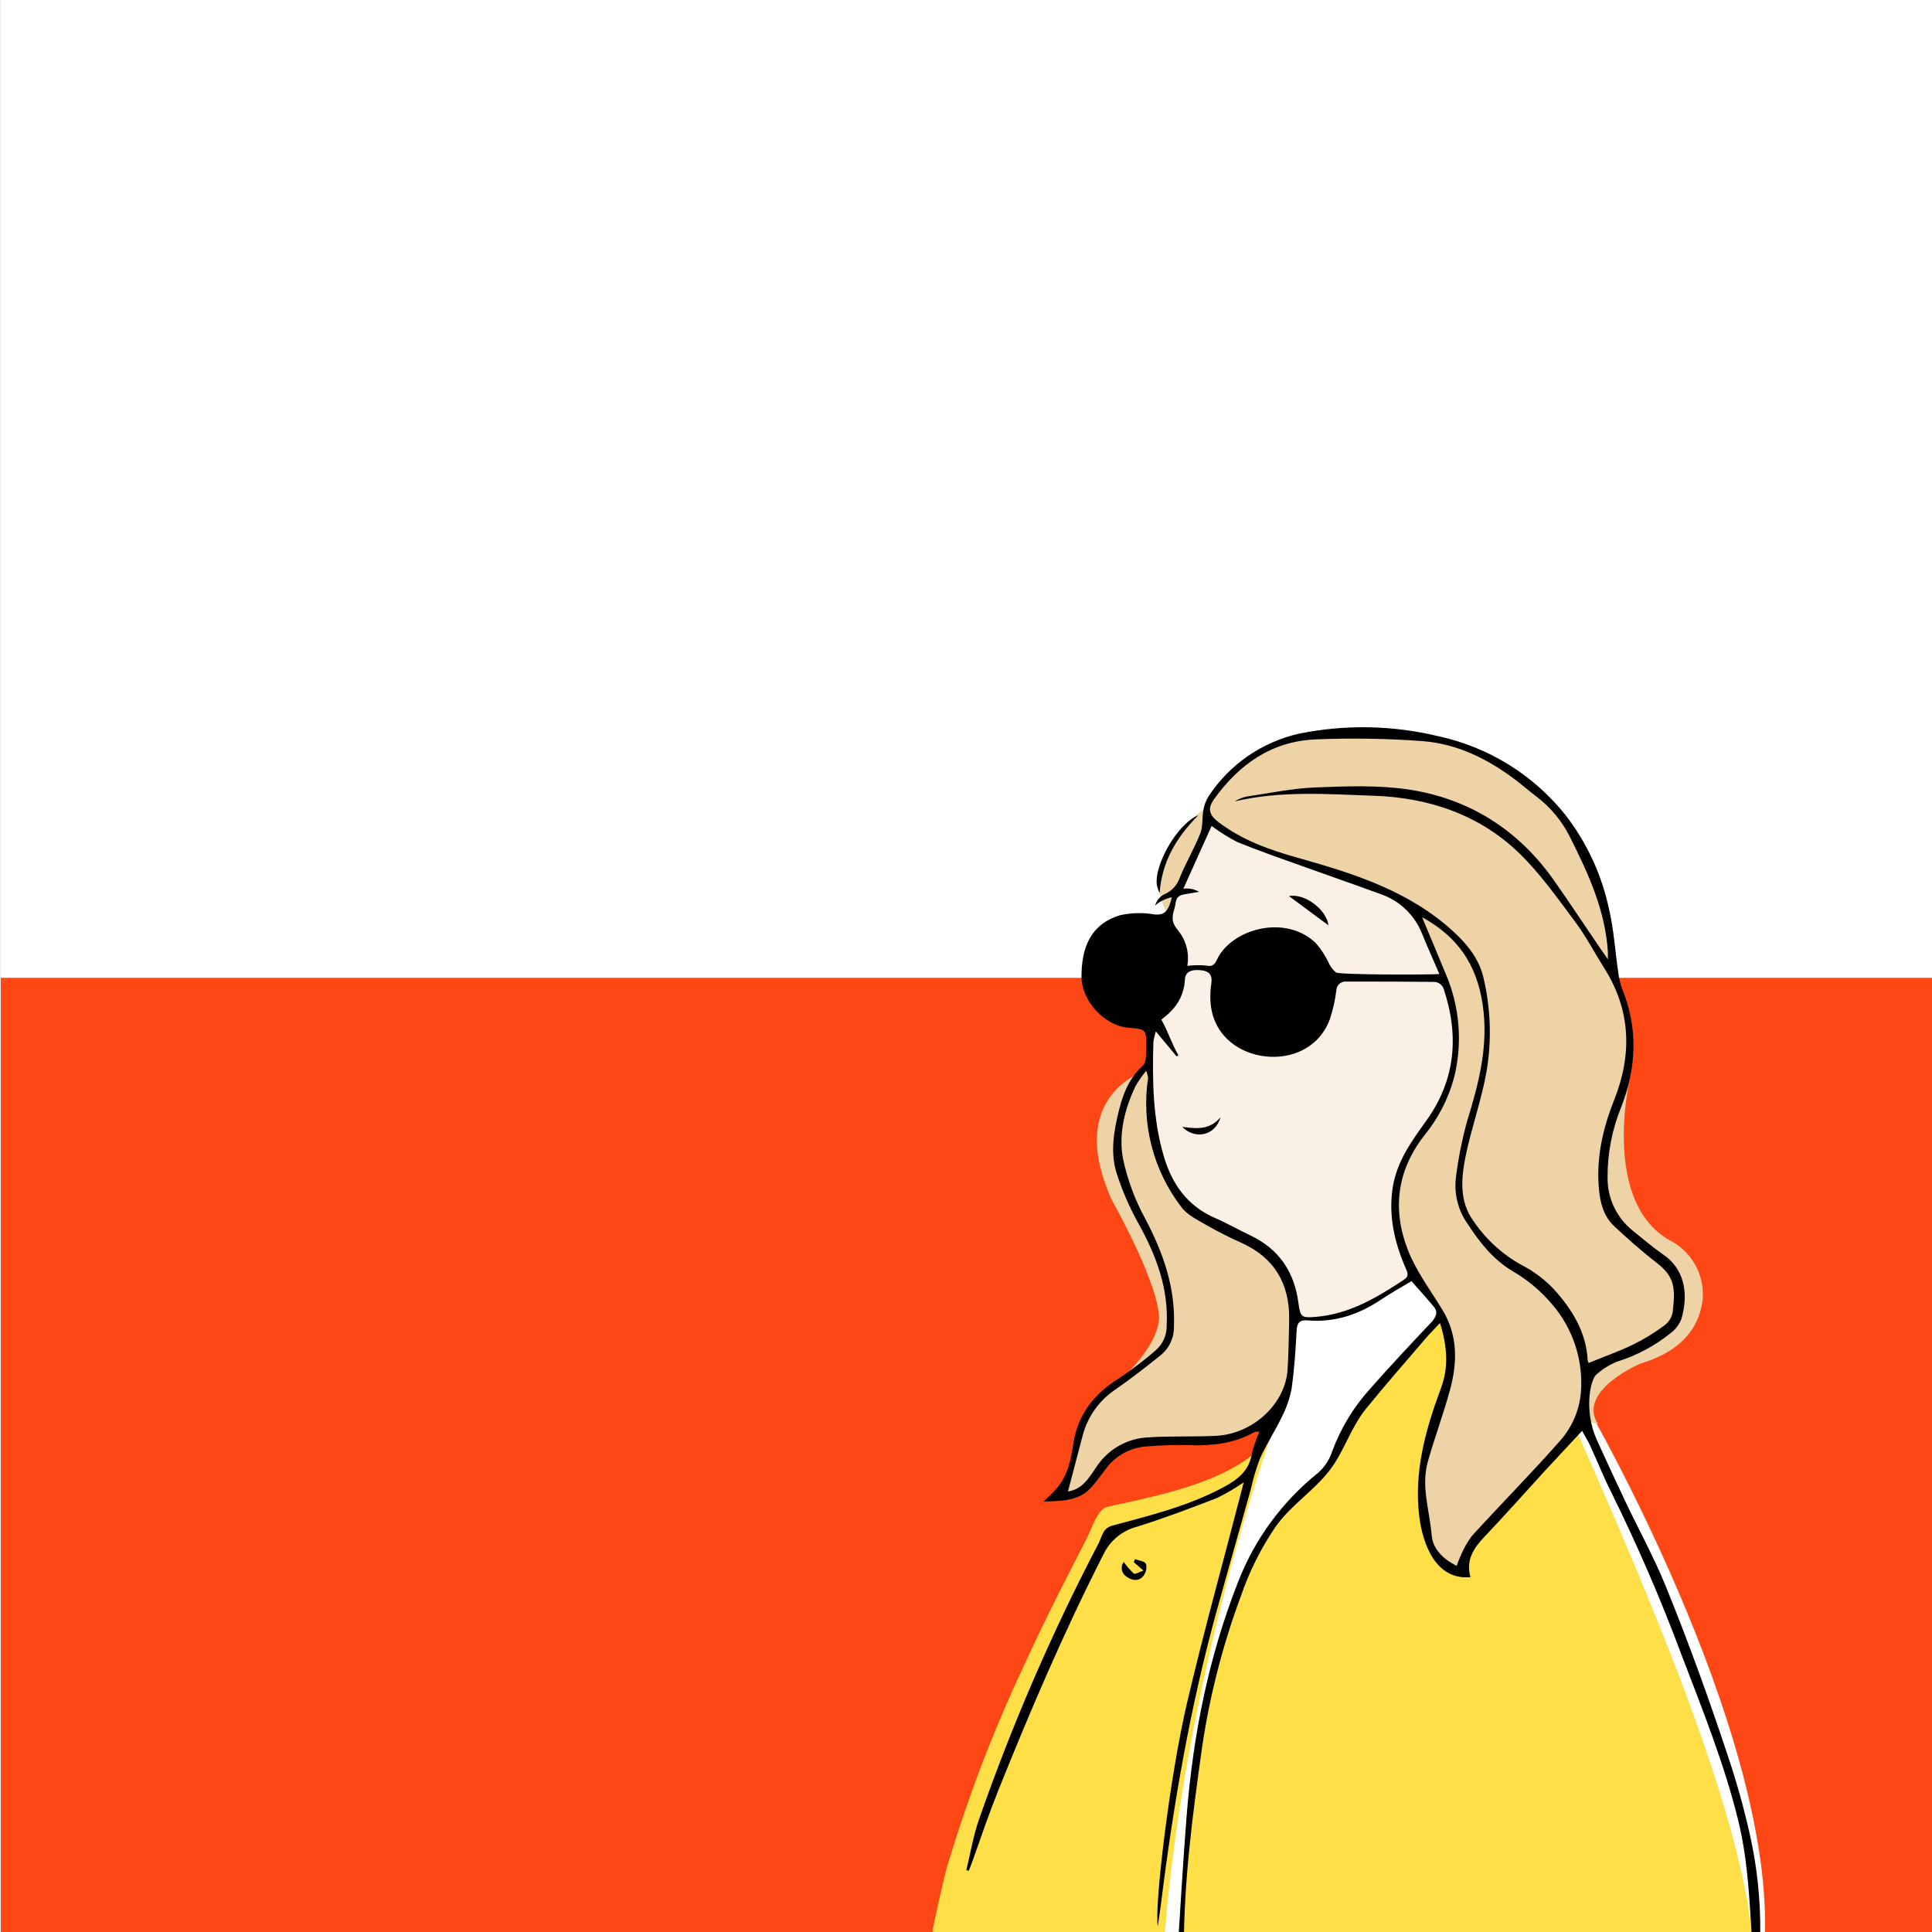
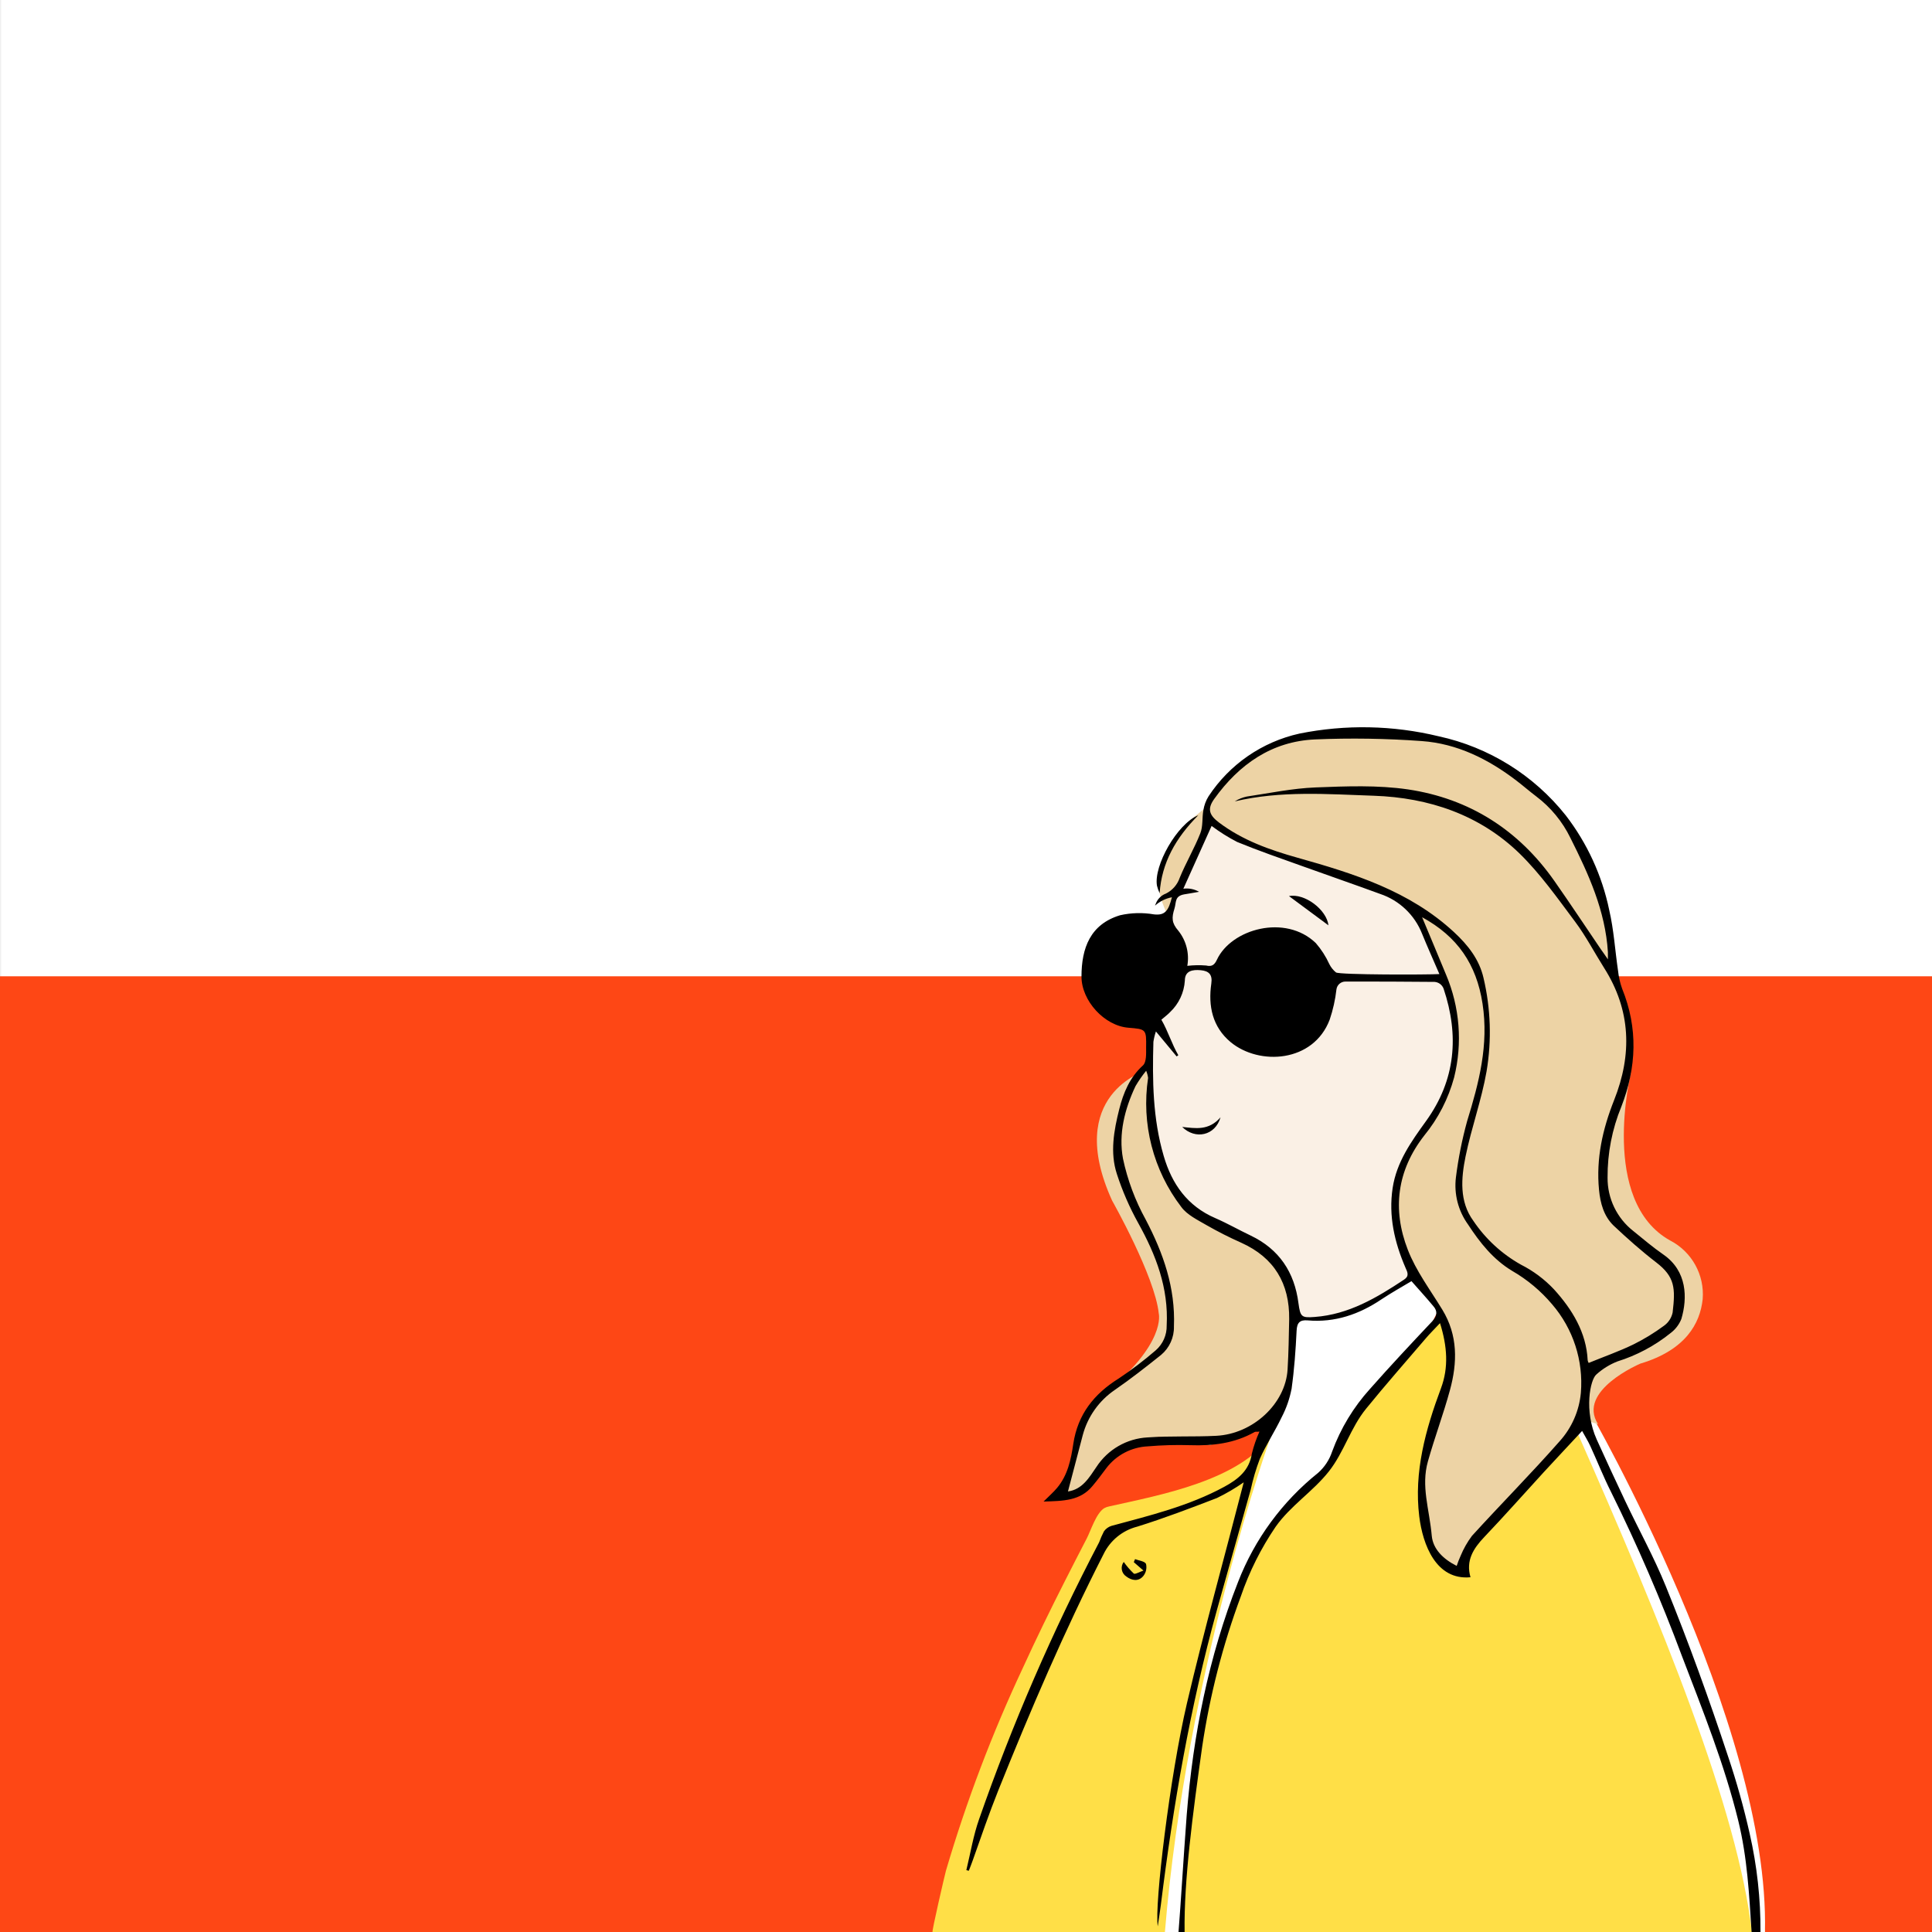
<svg xmlns="http://www.w3.org/2000/svg" viewBox="0 0 400 400">
  <defs>
    <style>.cls-1{fill:#fff;}.cls-2{fill:#fe4715;}.cls-3{fill:#edd3a5;}.cls-4{fill:#faf0e5;}.cls-5{fill:#ffdf47;}.cls-6{fill:none;}</style>
  </defs>
  <g id="Layer_1" data-name="Layer 1">
    <rect class="cls-1" x="0.24" width="400" height="234.87" />
-     <rect class="cls-2" x="0.16" y="202.45" width="400" height="197.87" />
+     <rect class="cls-2" y="202.13" width="400" height="197.87" />
    <path class="cls-3" d="M237.25,221.66s-17,4.92-7,26.91c0,0,8.87,15.68,9.66,23.38,0,0,1.67,6.27-11.51,16.82h0l15.18.3,5.17-19.81-13.1-32.49,1.62-15.11" />
  </g>
  <g id="Layer_3" data-name="Layer 3">
    <path class="cls-4" d="M250.51,170.15l-7.88,15.67s-7.11,30.15-3.92,47.28c0,0,.92,17,15.69,21.88,0,0,13.91,3.69,13.52,17.74l7.11,5.54,17.28-6.83v-7.11l-3.48-13.52,13.66-28.15V203.83l-8.23-15.32-29.4-15.62Z" />
    <polygon class="cls-1" points="267.92 272.72 275.08 272.72 280.71 271.01 287.99 267.47 292.31 264.32 297.86 271.11 295.28 276.22 274.88 318.48 251.78 400 237.41 400.04 250.52 329.1 259.47 303.07 265.92 289.33 267.92 272.72" />
    <polygon class="cls-5" points="327.39 293.77 338.19 316.61 344.01 328.34 350.68 345.8 354.88 357.53 359.55 372.02 361.65 378.7 362.7 385.38 363.46 388.81 365.41 400.02 244.08 400.04 246.93 370.86 248.93 356.88 251.93 343.61 253.96 336.45 257.79 326.86 261.92 318.56 264.38 314.69 269.61 308.79 272.82 306.16 276.12 301.89 277.22 298.99 280.3 293.15 283.86 289.24 295.28 276.22 297.53 273.5 327.39 293.77" />
    <path class="cls-3" d="M291.05,186.81l3.44,4.77,6.31,16,.59,10.7-2.84,10.23-7.86,11.17L289.63,244l-.78,5.23.78,6.77,2.15,6.27,2.5,4.19,3.58,4.65,1.84,5.9.58,5.31-1.16,6.51-1.84,5-2.16,4.94-.84,6.88.84,7.36v5.9l2.55,4.46,4.82,2.13L305,320l5.43-6.88,6.1-6.29,9.87-10.55,1-4.65,1.55-8.23,10.27-4.26,7.39-5.43,1.22-7.26-1.22-3.39-7.1-5.32L335.72,254l-3.29-5.33-.2-6.68.78-8.71,1.64-4.17,3-10.55-.68-6.68-1.26-5.91L333.88,200l-.39-5.77-.68-7.34-4.93-10-3.2-6.74L316.55,162l-8.91-5.52-5.15-2.13-5.89-1.41-6.49-.91H273.85l-7.46,1.35-6.29,2.81-6,4.84-3.58,5.43-4.21,3.42-3.52,4.42L240.09,182s-1.29,2.16,2.69,9.55l-.15-5.76,7.88-15.67,7.48,4.5,19.63,6.54Z" />
    <polygon class="cls-3" points="237.89 220.24 239.79 238.77 244.76 249.25 254.4 254.98 263.19 260.26 267.42 267.79 267.42 287.61 260.89 295.59 250.51 299.19 239.89 297.49 232.25 300.04 228.59 302.67 224.29 308.39 219.7 309.38 221.75 303.94 223.02 298.44 224.36 293.5 228.38 288.77 233.75 284.81 237.89 281.85 241.02 278.88 242.36 276.34 242.29 270.41 241.3 265.68 239.89 260.6 236.85 253.33 233.4 246.62 231.7 240.34 231.91 234.19 232.83 229.54 234.6 224.59 237.89 220.24" />
    <path class="cls-5" d="M259.47,303.07s-15.61,45.8-19.58,97L197,400c-.43,1.44,2.59-26.64,31.47-82.8C228.48,317.2,253.54,312,259.47,303.07Z" />
    <path class="cls-5" d="M263.18,297.18s-17.51,48.58-22,102.85l-48.11,0c-.22,0,2.57-12,2.78-12.73a295.33,295.33,0,0,1,15.93-42c2.74-6,5.67-12,8.67-17.91q2.25-4.44,4.54-8.85c.86-1.66,1.94-5.23,3.63-6.29a3.71,3.71,0,0,1,1.09-.38C240.17,309.53,256.59,306.56,263.18,297.18Z" />
    <path class="cls-1" d="M329.1,292.16S366.48,356.89,365.41,400l-2.7,0c-2.94-25.42-18.45-63.42-36.29-103.75l2.68-4.13" />
    <path class="cls-3" d="M337.66,222.17s-6.58,26.51,8.14,34.67A12.54,12.54,0,0,1,352.52,269c-.54,5-3.51,10.51-12.9,13.32h0s-13.24,5.59-8.76,12.54h0l-8.95-2.7v-55.4" />
  </g>
  <g id="Layer_2" data-name="Layer 2">
    <path class="cls-6" d="M256.82,257.21a71.29,71.29,0,0,1-7.08-3.6c-1.85-1.08-4-2.1-5.21-3.74a35.3,35.3,0,0,1-6.88-26.73,5.73,5.73,0,0,0-.4-1.48,25.75,25.75,0,0,0-2.21,3.19c-2.24,4.76-3.54,9.92-2.59,15a45.77,45.77,0,0,0,4.7,12.61c3.66,7,6.17,14.14,5.85,22.14a7.44,7.44,0,0,1-2.66,5.89c-3,2.43-6.11,4.84-9.3,7.06a16.43,16.43,0,0,0-6.93,9.6c-1,3.81-2,7.62-3.05,11.61,3-.41,4.42-2.92,5.89-5.07a13.49,13.49,0,0,1,10.65-6.12c4.72-.33,9.48-.09,14.2-.33,7.64-.39,14.35-6.66,14.78-13.73.21-3.48.26-7,.28-10.45C266.92,265.66,263.73,260.28,256.82,257.21Z" />
    <path class="cls-6" d="M288.35,246c.81-5.38,3.86-9.63,6.92-13.87,6.13-8.5,6.88-17.71,3.63-27.41a2.57,2.57,0,0,0-1.9-1.4c-6.21-.11-12.42-.05-18.62-.07-1.15,0-1.5.47-1.66,1.6a30.89,30.89,0,0,1-1.4,6.28c-3.37,8.9-14.58,9.57-20.51,4.66-3.78-3.12-4.7-7.46-4-12.14.27-1.87-.54-2.6-2.2-2.75s-2.87.26-2.87,2.32a7.91,7.91,0,0,1-3.47,6.36c-.59.46-1.14,1-1.8,1.57l4.07,7-.91.63-4.29-5.17a12.56,12.56,0,0,0-.52,2.14c-.23,8-.14,15.9,2.13,23.63,1.71,5.82,4.91,10.39,10.69,12.88,2.49,1.08,4.86,2.44,7.32,3.61,5.93,2.82,9.07,7.6,9.89,14,.35,2.81.62,3.06,3.39,2.85,7-.52,12.81-4,18.48-7.73,1.11-.73.73-1.51.3-2.5C288.73,257.17,287.48,251.74,288.35,246Zm-43.59-12.64c2.72.28,5.49.84,7.94-2C251.6,235.15,247.47,236,244.76,233.32Z" />
    <path class="cls-6" d="M275,191.58l-8.17-6.05C270.11,184.88,274.68,188.35,275,191.58Z" />
    <path class="cls-6" d="M314,263.62c-4.42-2.36-7.39-6.08-10-10.13a13.8,13.8,0,0,1-2.5-9.72,83.1,83.1,0,0,1,2.32-11.65c2.45-8,4.51-15.77,3.19-24.35-1.26-8.16-5.19-13.87-12.51-17.88,1.74,4.18,3.37,8,4.95,11.87a33.72,33.72,0,0,1,1.68,21.3,32.35,32.35,0,0,1-6.16,12c-5.68,7.26-6.67,15.32-3.44,23.65,1.71,4.4,4.66,8.34,7.15,12.42,3.26,5.33,3.14,11,1.58,16.69-1.35,5-3.16,9.77-4.55,14.71a25.49,25.49,0,0,0,.79,15.42,10.15,10.15,0,0,0,5.16,6.24,22,22,0,0,1,.81-2.07,19,19,0,0,1,2.34-4.13c6-6.58,12.29-12.93,18.18-19.62a17.32,17.32,0,0,0,4.38-10A24.25,24.25,0,0,0,324,273.76,25.88,25.88,0,0,0,314,263.62Z" />
    <path class="cls-6" d="M328.94,282.32c3.24-1.32,6.31-2.4,9.22-3.81a42.29,42.29,0,0,0,6.4-3.91,4.49,4.49,0,0,0,1.76-2.71c.61-5,.5-7.37-3.41-10.39-3.08-2.37-6-5-8.83-7.63-2.06-2-2.77-4.58-3-7.38-.63-6.48.74-12.59,3.12-18.57,3.76-9.45,3.5-18.62-2.07-27.39-2-3.17-3.75-6.56-6-9.56-3.63-4.85-7.16-9.87-11.46-14.08-8.28-8.12-18.82-11.66-30.2-12-9.59-.33-19.27-1.09-28.81,1.17a7.75,7.75,0,0,1,2.48-1c4.73-.71,9.46-1.7,14.22-1.89,6.39-.25,12.9-.51,19.18.41,12.72,1.85,22.91,8.35,30.33,19,3.28,4.68,6.43,9.45,9.65,14.18.37.55.76,1.09,1.4,2,0-.83,0-1.16,0-1.49-.53-8.56-4-16.14-7.76-23.64a23.86,23.86,0,0,0-7.1-8.62c-1.39-1.05-2.7-2.2-4.09-3.26-5.81-4.44-12.26-7.66-19.59-8.18a191.86,191.86,0,0,0-22.11-.34c-9,.4-15.71,5.16-20.85,12.31-1.49,2.08-1,3.36,1,4.91,4.89,3.68,10.49,5.66,16.3,7.29,11.65,3.27,23.13,6.87,32.33,15.38,2.93,2.71,5.25,5.69,6.12,9.51a48.9,48.9,0,0,1,.63,19.31c-1,5.95-3.14,11.7-4.35,17.62-.92,4.52-1.32,9.3,1.61,13.34a28.92,28.92,0,0,0,9.89,9.1,25.76,25.76,0,0,1,7.36,5.71c3.5,4,6.17,8.61,6.44,14.2A1.44,1.44,0,0,0,328.94,282.32Z" />
    <polygon points="240.09 184.96 240.09 184.96 240.1 184.95 240.09 184.96" />
-     <path d="M362.25,379.64a160.77,160.77,0,0,0-4.48-16c-3.91-11.83-8.17-23.61-12.86-35.15-2.45-6.05-5.64-11.8-8.44-17.72q-3-6.33-5.88-12.7c-2.7-6-1.35-12.44-.08-13.48a14.29,14.29,0,0,1,4.36-2.7,33.41,33.41,0,0,0,11-5.87,6.76,6.76,0,0,0,2.24-2.93c1.28-4.35,1.2-9.9-3.7-13.31-2.17-1.5-4.19-3.22-6.25-4.89a13.89,13.89,0,0,1-5.33-11.07,38,38,0,0,1,2.85-14.68c3.17-8.16,3.48-16.26.16-24.44A16,16,0,0,1,335,201c-.62-4.2-.87-8.47-1.83-12.59a48.15,48.15,0,0,0-9-19.6,46.11,46.11,0,0,0-26.31-16.37,66.57,66.57,0,0,0-28.82-.56,30.38,30.38,0,0,0-18.83,13,7.67,7.67,0,0,0-1.06,2.85c-.3,1.59-.06,3.35-.64,4.8-1.25,3.16-3,6.11-4.28,9.25A5.67,5.67,0,0,1,241.4,185a3.59,3.59,0,0,0-2.07,2l-.19.5a7.2,7.2,0,0,1,3.49-1.73c-.71,2.78-1.41,3.81-3.72,3.54a17.91,17.91,0,0,0-7,.18c-6.18,1.86-8,6.8-8,12.7,0,5,4.73,10.19,9.71,10.59,3.68.3,3.73.3,3.67,4.11,0,1.26.09,3-.65,3.69-2.75,2.49-4.06,5.69-4.91,9.06-1.11,4.4-1.94,9-.5,13.4a57.49,57.49,0,0,0,4.41,10.15c3.69,6.63,6.32,13.46,5.91,21.23a6.62,6.62,0,0,1-2.28,5.16,77.3,77.3,0,0,1-7.62,5.8c-5.15,3.21-8.52,7.44-9.44,13.58-.48,3.22-1.15,6.48-3.36,9.1-.72.86-1.58,1.61-2.79,2.82,4.1-.13,7.62-.13,10.17-3.27,1-1.19,1.9-2.41,2.82-3.64a11.45,11.45,0,0,1,8.61-4.52,75.49,75.49,0,0,1,8.77-.24c4.69.16,9.18-.38,13.33-2.73.19-.11.48,0,1-.09a27.24,27.24,0,0,0-1.57,4.53c-.52,3.51-2.87,5.35-5.69,6.89-7.36,4-15.41,5.95-23.4,8.11a3,3,0,0,0-1.54,1.13,20.46,20.46,0,0,0-1,2.27,425.52,425.52,0,0,0-24.84,57.3c-1.21,3.41-1.78,7-2.65,10.57l.51.13c.28-.72.56-1.43.82-2.16,1.71-4.85,3.38-9.71,5.29-14.49,6.65-16.56,13.68-33,21.78-48.88a10.67,10.67,0,0,1,7-5.72c5.57-1.74,11-3.81,16.48-5.92a41,41,0,0,0,5.55-3.25c-4,15.57-8.2,30.57-11.75,45.72s-6.75,41.76-6.05,46.21c.23-1.62.47-3.06.65-4.51,2.55-20.57,6.06-40.95,11.59-60.95,2.3-8.32,4.69-16.62,7-24.93a45.37,45.37,0,0,1,1.88-6.37c1.33-3,3.13-5.71,4.53-8.64a21.48,21.48,0,0,0,2.05-5.87c.57-4,.85-8,1.05-12.07.08-1.67.69-2.25,2.27-2.12,5.67.49,10.7-1.25,15.35-4.39,2-1.32,4-2.45,6.16-3.73,1.52,1.73,3.07,3.42,4.53,5.18.88,1,.82,2-.21,3.11-4.35,4.61-8.69,9.24-12.89,14a39.62,39.62,0,0,0-7.86,13,10.17,10.17,0,0,1-2.9,4.4,53.86,53.86,0,0,0-16.58,22.61c-6.11,15.55-9.29,31.63-10.62,48.17-.74,9.22-1.25,18.46-1.86,27.69h1.26c0-14.05,1.85-27.94,3.8-41.8a155,155,0,0,1,8-31.12,60.35,60.35,0,0,1,7.22-14.43c3.1-4.38,7.69-7.25,11-11.43,3.16-4,4.46-9,7.72-13,4-4.93,8.22-9.71,12.35-14.55.84-1,1.76-1.88,2.95-3.16,1.5,4.81,1.81,9.16.2,13.48-3.19,8.54-5.63,17.32-4.5,26.53.72,5.85,3.47,13.28,10.61,12.6-1-3.44.58-5.94,2.87-8.34,4.18-4.39,8.19-8.93,12.29-13.4,2.58-2.8,5.18-5.57,7.95-8.55.59,1.08,1.21,2.07,1.7,3.13,1.45,3.16,2.73,6.42,4.3,9.52a360.31,360.31,0,0,1,14.65,33.91c4.29,11.21,8.82,22.47,11.68,34.14,2.19,9,2.33,17.72,3,26.85,1.24-.41,1.52-2,1.55-3.32A88.84,88.84,0,0,0,362.25,379.64ZM243.16,188.11c.41-1.33,0-2.57,2-2.94.93-.17,1.48-.23,3.09-.53A5.1,5.1,0,0,0,245,184l5.85-13a37.3,37.3,0,0,0,5.29,3.32c4.44,1.82,9,3.4,13.48,5,5.37,1.94,10.77,3.79,16.13,5.76a14.18,14.18,0,0,1,8.67,8.23c1.09,2.68,2.28,5.32,3.59,8.36-2.29.15-20.68.18-21.41-.34a5.22,5.22,0,0,1-1.37-1.71,18.17,18.17,0,0,0-2.8-4.36c-6.29-6.08-17.5-2.95-20.48,3.44-.47,1-1,1.51-2.23,1.2a20,20,0,0,0-3.9.07,9.1,9.1,0,0,0-1.85-7.26C242.55,191.08,242.57,190,243.16,188.11Zm23.42,95.43c-.43,7.07-7.14,13.34-14.78,13.73-4.72.24-9.48,0-14.2.33A13.49,13.49,0,0,0,227,303.72c-1.47,2.15-2.9,4.66-5.89,5.07,1.05-4,2.07-7.83,3.06-11.65a16.43,16.43,0,0,1,6.64-9.37c3.29-2.27,6.45-4.75,9.58-7.25a7.44,7.44,0,0,0,2.66-5.89c.32-8-2.19-15.15-5.85-22.14a45.77,45.77,0,0,1-4.7-12.61c-.95-5.11.35-10.27,2.59-15a25.75,25.75,0,0,1,2.21-3.19,5.73,5.73,0,0,1,.4,1.48,35.3,35.3,0,0,0,6.88,26.73c1.21,1.65,3.39,2.68,5.25,3.77a79,79,0,0,0,7.17,3.63c6.82,3.08,10,8.44,9.91,15.82C266.84,276.57,266.79,280.06,266.58,283.54Zm24.12-18.61c-5.67,3.76-11.46,7.21-18.48,7.73-2.77.21-3,0-3.39-2.85-.82-6.41-4-11.19-9.89-14-2.46-1.17-4.83-2.53-7.32-3.61-5.78-2.49-9-7.06-10.69-12.88-2.27-7.73-2.36-15.67-2.13-23.63a12.56,12.56,0,0,1,.52-2.14l4.29,5.17.35-.25c-1.35-2.3-2.14-5-3.51-7.35.66-.58,1.26-1,1.8-1.57a9.81,9.81,0,0,0,3.06-6.52c0-2.06,1.61-2.31,3.28-2.16s2.47.88,2.2,2.75c-.68,4.68.24,9,4,12.14,5.93,4.91,17.14,4.24,20.51-4.66a30.23,30.23,0,0,0,1.4-6.28,1.87,1.87,0,0,1,1.86-1.6c6.14,0,12.3,0,18.44.07a2.16,2.16,0,0,1,1.88,1.4c3.25,9.7,2.5,18.91-3.63,27.41-3.06,4.24-6.11,8.49-6.92,13.87-.87,5.78.38,11.21,2.65,16.47C291.43,263.42,291.81,264.2,290.7,264.93Zm36.6,23.45a17.32,17.32,0,0,1-4.38,10c-5.89,6.69-12.16,13-18.18,19.62a19,19,0,0,0-2.34,4.13,22,22,0,0,0-.81,2.07c-2.81-1.41-4.91-3.5-5.16-6.24-.5-5.57-2.26-10.24-.79-15.42,1.39-4.94,3.2-9.76,4.55-14.71,1.56-5.71,1.68-11.36-1.58-16.69-2.49-4.08-5.44-8-7.15-12.42-3.23-8.33-2.24-16.39,3.44-23.65a32.35,32.35,0,0,0,6.16-12,33.72,33.72,0,0,0-1.68-21.3c-1.58-3.85-3.21-7.69-4.95-11.87,7.32,4,11.25,9.72,12.51,17.88,1.32,8.58-.74,16.39-3.19,24.35a83.1,83.1,0,0,0-2.32,11.65,13.8,13.8,0,0,0,2.5,9.72c2.47,3.78,5.22,7.26,9.16,9.63a31.23,31.23,0,0,1,8.24,6.89A24.94,24.94,0,0,1,327.3,288.38Zm-5.57-21.44a24.73,24.73,0,0,0-6.84-5.11,28.9,28.9,0,0,1-9.85-9.07c-2.93-4-2.53-8.82-1.61-13.34,1.21-5.92,3.31-11.67,4.35-17.62a48.9,48.9,0,0,0-.63-19.31c-.87-3.82-3.19-6.8-6.12-9.51-9.2-8.51-20.68-12.11-32.33-15.38-5.81-1.63-11.41-3.61-16.3-7.29-2.06-1.55-2.5-2.83-1-4.91,5.14-7.15,11.89-11.91,20.85-12.31a191.86,191.86,0,0,1,22.11.34c7.33.52,13.78,3.74,19.59,8.18,1.39,1.06,2.7,2.21,4.09,3.26a23.86,23.86,0,0,1,7.1,8.62c3.77,7.5,7.23,15.08,7.76,23.64,0,.33,0,.66,0,1.49-.64-.92-1-1.46-1.4-2-3.22-4.73-6.37-9.5-9.65-14.18-7.42-10.6-17.61-17.1-30.33-19-6.28-.92-12.79-.66-19.18-.41-4.76.19-9.49,1.18-14.22,1.89a7.75,7.75,0,0,0-2.48,1c9.54-2.26,19.22-1.5,28.81-1.17,11.38.39,21.92,3.93,30.2,12,4.3,4.21,7.83,9.23,11.46,14.08,2.24,3,4,6.39,6,9.56,5.57,8.77,5.83,17.94,2.07,27.39-2.38,6-3.75,12.09-3.12,18.57.27,2.8,1,5.43,3,7.38,2.83,2.66,5.75,5.26,8.83,7.63,3.91,3,4,5.35,3.41,10.39a4.49,4.49,0,0,1-1.76,2.71,42.29,42.29,0,0,1-6.4,3.91c-2.91,1.41-6,2.49-9.22,3.81a1.44,1.44,0,0,1-.21-.55C328.44,275.89,325.51,271.1,321.73,266.94Z" />
+     <path d="M364.49,400a89.52,89.52,0,0,0-2.24-20.38,160.77,160.77,0,0,0-4.48-16c-3.91-11.83-8.17-23.61-12.86-35.15-2.45-6.05-5.64-11.8-8.44-17.72q-3-6.33-5.88-12.7c-2.7-6-1.35-12.44-.08-13.48a14.29,14.29,0,0,1,4.36-2.7,33.41,33.41,0,0,0,11-5.87,6.76,6.76,0,0,0,2.24-2.93c1.28-4.35,1.2-9.9-3.7-13.31-2.17-1.5-4.19-3.22-6.25-4.89a13.89,13.89,0,0,1-5.33-11.07,38,38,0,0,1,2.85-14.68c3.17-8.16,3.48-16.26.16-24.44A16,16,0,0,1,335,201c-.62-4.2-.87-8.47-1.83-12.59a48.15,48.15,0,0,0-9-19.6,46.11,46.11,0,0,0-26.31-16.37,66.57,66.57,0,0,0-28.82-.56,30.38,30.38,0,0,0-18.83,13,7.67,7.67,0,0,0-1.06,2.85c-.3,1.59-.06,3.35-.64,4.8-1.25,3.16-3,6.11-4.28,9.25A5.67,5.67,0,0,1,241.4,185a3.59,3.59,0,0,0-2.07,2l-.19.5a7.2,7.2,0,0,1,3.49-1.73c-.71,2.78-1.41,3.81-3.72,3.54a17.91,17.91,0,0,0-7,.18c-6.18,1.86-8,6.8-8,12.7,0,5,4.73,10.19,9.71,10.59,3.68.3,3.73.3,3.67,4.11,0,1.26.09,3-.65,3.69-2.75,2.49-4.06,5.69-4.91,9.06-1.11,4.4-1.94,9-.5,13.4a57.49,57.49,0,0,0,4.41,10.15c3.69,6.63,6.32,13.46,5.91,21.23a6.62,6.62,0,0,1-2.28,5.16,77.3,77.3,0,0,1-7.62,5.8c-5.15,3.21-8.52,7.44-9.44,13.58-.48,3.22-1.15,6.48-3.36,9.1-.72.86-1.58,1.61-2.79,2.82,4.1-.13,7.62-.13,10.17-3.27,1-1.19,1.9-2.41,2.82-3.64a11.45,11.45,0,0,1,8.61-4.52,75.49,75.49,0,0,1,8.77-.24c4.69.16,9.18-.38,13.33-2.73.19-.11.48,0,1-.09a27.24,27.24,0,0,0-1.57,4.53c-.52,3.51-2.87,5.35-5.69,6.89-7.36,4-15.41,5.95-23.4,8.11a3,3,0,0,0-1.54,1.13,20.46,20.46,0,0,0-1,2.27,425.52,425.52,0,0,0-24.84,57.3c-1.21,3.41-1.78,7-2.65,10.57l.51.13c.28-.72.56-1.43.82-2.16,1.71-4.85,3.38-9.71,5.29-14.49,6.65-16.56,13.68-33,21.78-48.88a10.67,10.67,0,0,1,7-5.72c5.57-1.74,11-3.81,16.48-5.92a41,41,0,0,0,5.55-3.25c-4,15.57-8.2,30.57-11.75,45.72s-6.75,41.76-6.05,46.21c.23-1.62.47-3.06.65-4.51,2.55-20.57,6.06-40.95,11.59-60.95,2.3-8.32,4.69-16.62,7-24.93a45.37,45.37,0,0,1,1.88-6.37c1.33-3,3.13-5.71,4.53-8.64a21.48,21.48,0,0,0,2.05-5.87c.57-4,.85-8,1.05-12.07.08-1.67.69-2.25,2.27-2.12,5.67.49,10.7-1.25,15.35-4.39,2-1.32,4-2.45,6.16-3.73,1.52,1.73,3.07,3.42,4.53,5.18.88,1,.82,2-.21,3.11-4.35,4.61-8.69,9.24-12.89,14a39.62,39.62,0,0,0-7.86,13,10.17,10.17,0,0,1-2.9,4.4,53.86,53.86,0,0,0-16.58,22.61c-6.11,15.55-9.29,31.63-10.62,48.17C245,385,244.47,394.2,244,400h1.26c-.16-10.62,1.69-24.51,3.64-38.37a155,155,0,0,1,8-31.12,60.35,60.35,0,0,1,7.22-14.43c3.1-4.38,7.69-7.25,11-11.43,3.16-4,4.46-9,7.72-13,4-4.93,8.22-9.71,12.35-14.55.84-1,1.76-1.88,2.95-3.16,1.5,4.81,1.81,9.16.2,13.48-3.19,8.54-5.63,17.32-4.5,26.53.72,5.85,3.47,13.28,10.61,12.6-1-3.44.58-5.94,2.87-8.34,4.18-4.39,8.19-8.93,12.29-13.4,2.58-2.8,5.18-5.57,7.95-8.55.59,1.08,1.21,2.07,1.7,3.13,1.45,3.16,2.73,6.42,4.3,9.52a360.31,360.31,0,0,1,14.65,33.91c4.29,11.21,8.82,22.47,11.68,34.14,1.89,7.73,2.25,15.3,2.76,23.09ZM243.16,188.11c.41-1.33,0-2.57,2-2.94.93-.17,1.48-.23,3.09-.53A5.1,5.1,0,0,0,245,184l5.85-13a37.3,37.3,0,0,0,5.29,3.32c4.44,1.82,9,3.4,13.48,5,5.37,1.94,10.77,3.79,16.13,5.76a14.18,14.18,0,0,1,8.67,8.23c1.09,2.68,2.28,5.32,3.59,8.36-2.29.15-20.68.18-21.41-.34a5.22,5.22,0,0,1-1.37-1.71,18.17,18.17,0,0,0-2.8-4.36c-6.29-6.08-17.5-2.95-20.48,3.44-.47,1-1,1.51-2.23,1.2a20,20,0,0,0-3.9.07,9.1,9.1,0,0,0-1.85-7.26C242.55,191.08,242.57,190,243.16,188.11Zm23.42,95.43c-.43,7.07-7.14,13.34-14.78,13.73-4.72.24-9.48,0-14.2.33A13.49,13.49,0,0,0,227,303.72c-1.47,2.15-2.9,4.66-5.89,5.07,1.05-4,2.07-7.83,3.06-11.65a16.43,16.43,0,0,1,6.64-9.37c3.29-2.27,6.45-4.75,9.58-7.25a7.44,7.44,0,0,0,2.66-5.89c.32-8-2.19-15.15-5.85-22.14a45.77,45.77,0,0,1-4.7-12.61c-.95-5.11.35-10.27,2.59-15a25.75,25.75,0,0,1,2.21-3.19,5.73,5.73,0,0,1,.4,1.48,35.3,35.3,0,0,0,6.88,26.73c1.21,1.65,3.39,2.68,5.25,3.77a79,79,0,0,0,7.17,3.63c6.82,3.08,10,8.44,9.91,15.82C266.84,276.57,266.79,280.06,266.58,283.54Zm24.12-18.61c-5.67,3.76-11.46,7.21-18.48,7.73-2.77.21-3,0-3.39-2.85-.82-6.41-4-11.19-9.89-14-2.46-1.17-4.83-2.53-7.32-3.61-5.78-2.49-9-7.06-10.69-12.88-2.27-7.73-2.36-15.67-2.13-23.63a12.56,12.56,0,0,1,.52-2.14l4.29,5.17.35-.25c-1.35-2.3-2.14-5-3.51-7.35.66-.58,1.26-1,1.8-1.57a9.81,9.81,0,0,0,3.06-6.52c0-2.06,1.61-2.31,3.28-2.16s2.47.88,2.2,2.75c-.68,4.68.24,9,4,12.14,5.93,4.91,17.14,4.24,20.51-4.66a30.23,30.23,0,0,0,1.4-6.28,1.87,1.87,0,0,1,1.86-1.6c6.14,0,12.3,0,18.44.07a2.16,2.16,0,0,1,1.88,1.4c3.25,9.7,2.5,18.91-3.63,27.41-3.06,4.24-6.11,8.49-6.92,13.87-.87,5.78.38,11.21,2.65,16.47C291.43,263.42,291.81,264.2,290.7,264.93Zm36.6,23.45a17.32,17.32,0,0,1-4.38,10c-5.89,6.69-12.16,13-18.18,19.62a19,19,0,0,0-2.34,4.13,22,22,0,0,0-.81,2.07c-2.81-1.41-4.91-3.5-5.16-6.24-.5-5.57-2.26-10.24-.79-15.42,1.39-4.94,3.2-9.76,4.55-14.71,1.56-5.71,1.68-11.36-1.58-16.69-2.49-4.08-5.44-8-7.15-12.42-3.23-8.33-2.24-16.39,3.44-23.65a32.35,32.35,0,0,0,6.16-12,33.72,33.72,0,0,0-1.68-21.3c-1.58-3.85-3.21-7.69-4.95-11.87,7.32,4,11.25,9.72,12.51,17.88,1.32,8.58-.74,16.39-3.19,24.35a83.1,83.1,0,0,0-2.32,11.65,13.8,13.8,0,0,0,2.5,9.72c2.47,3.78,5.22,7.26,9.16,9.63a31.23,31.23,0,0,1,8.24,6.89A24.94,24.94,0,0,1,327.3,288.38Zm-5.57-21.44a24.73,24.73,0,0,0-6.84-5.11,28.9,28.9,0,0,1-9.85-9.07c-2.93-4-2.53-8.82-1.61-13.34,1.21-5.92,3.31-11.67,4.35-17.62a48.9,48.9,0,0,0-.63-19.31c-.87-3.82-3.19-6.8-6.12-9.51-9.2-8.51-20.68-12.11-32.33-15.38-5.81-1.63-11.41-3.61-16.3-7.29-2.06-1.55-2.5-2.83-1-4.91,5.14-7.15,11.89-11.91,20.85-12.31a191.86,191.86,0,0,1,22.11.34c7.33.52,13.78,3.74,19.59,8.18,1.39,1.06,2.7,2.21,4.09,3.26a23.86,23.86,0,0,1,7.1,8.62c3.77,7.5,7.23,15.08,7.76,23.64,0,.33,0,.66,0,1.49-.64-.92-1-1.46-1.4-2-3.22-4.73-6.37-9.5-9.65-14.18-7.42-10.6-17.61-17.1-30.33-19-6.28-.92-12.79-.66-19.18-.41-4.76.19-9.49,1.18-14.22,1.89a7.75,7.75,0,0,0-2.48,1c9.54-2.26,19.22-1.5,28.81-1.17,11.38.39,21.92,3.93,30.2,12,4.3,4.21,7.83,9.23,11.46,14.08,2.24,3,4,6.39,6,9.56,5.57,8.77,5.83,17.94,2.07,27.39-2.38,6-3.75,12.09-3.12,18.57.27,2.8,1,5.43,3,7.38,2.83,2.66,5.75,5.26,8.83,7.63,3.91,3,4,5.35,3.41,10.39a4.49,4.49,0,0,1-1.76,2.71,42.29,42.29,0,0,1-6.4,3.91c-2.91,1.41-6,2.49-9.22,3.81a1.44,1.44,0,0,1-.21-.55C328.44,275.89,325.51,271.1,321.73,266.94Z" />
    <path d="M240.09,185h0v0Z" />
    <path d="M239.54,183.38a8.67,8.67,0,0,0,.55,1.55c.42-6.3,3.32-11.43,8-16.14C243.7,170.58,238.82,179.26,239.54,183.38Z" />
    <path d="M235,322.8c-.08.21-.17.42-.26.63l2,1.74c-.91.31-1.73.82-2,.62a16,16,0,0,1-2.08-2.41,2.08,2.08,0,0,0,.51,3c1.13.87,2.55,1.13,3.56-.11a2.93,2.93,0,0,0,.54-2.48C237,323.22,235.78,323.11,235,322.8Z" />
    <path d="M244.76,233.32c2.71,2.68,6.84,1.83,7.94-2C250.25,234.16,247.48,233.6,244.76,233.32Z" />
    <path d="M266.87,185.53l8.17,6.05C274.68,188.35,270.11,184.88,266.87,185.53Z" />
  </g>
</svg>
